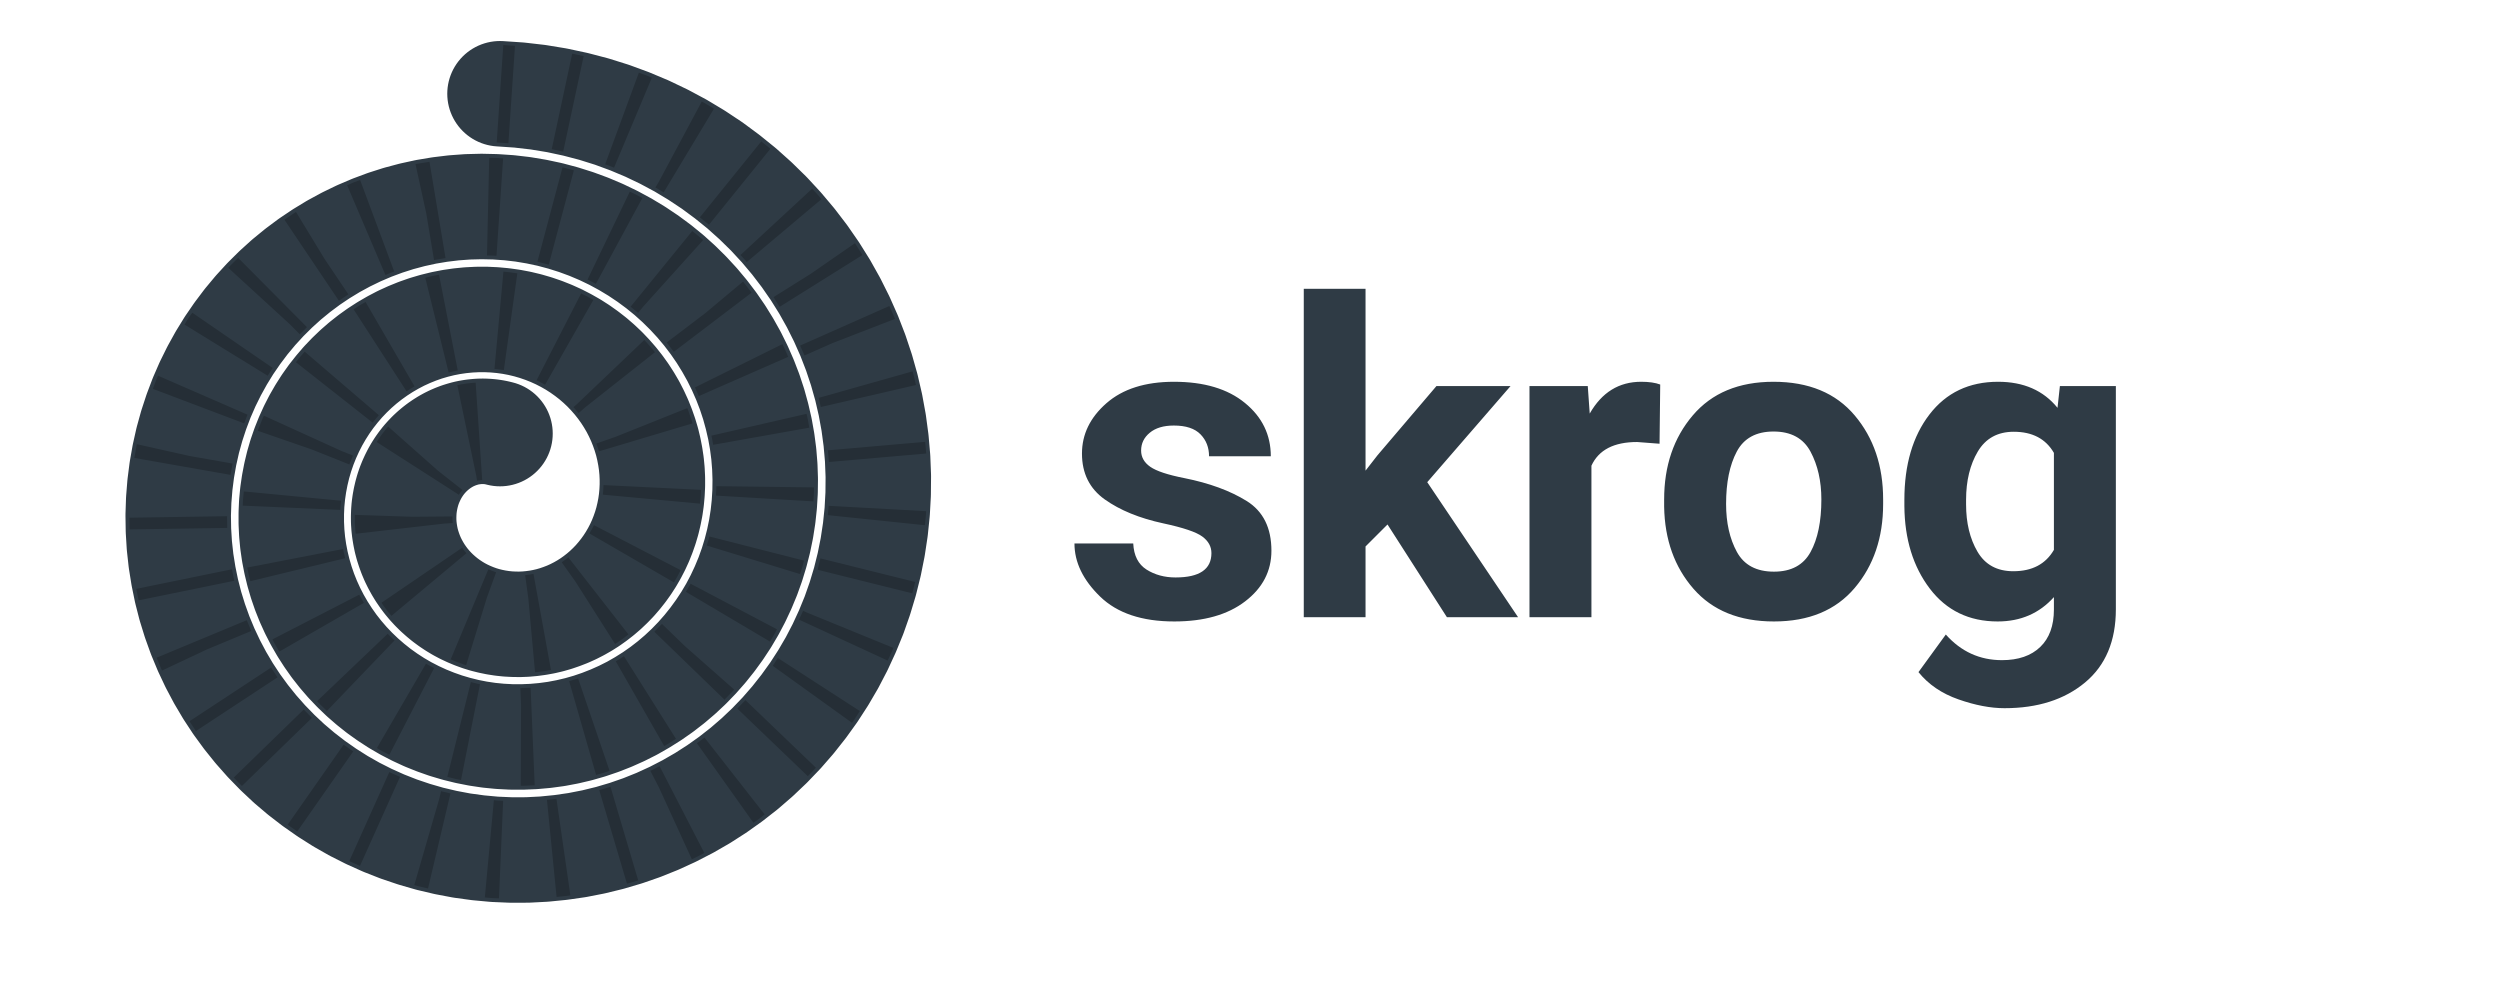
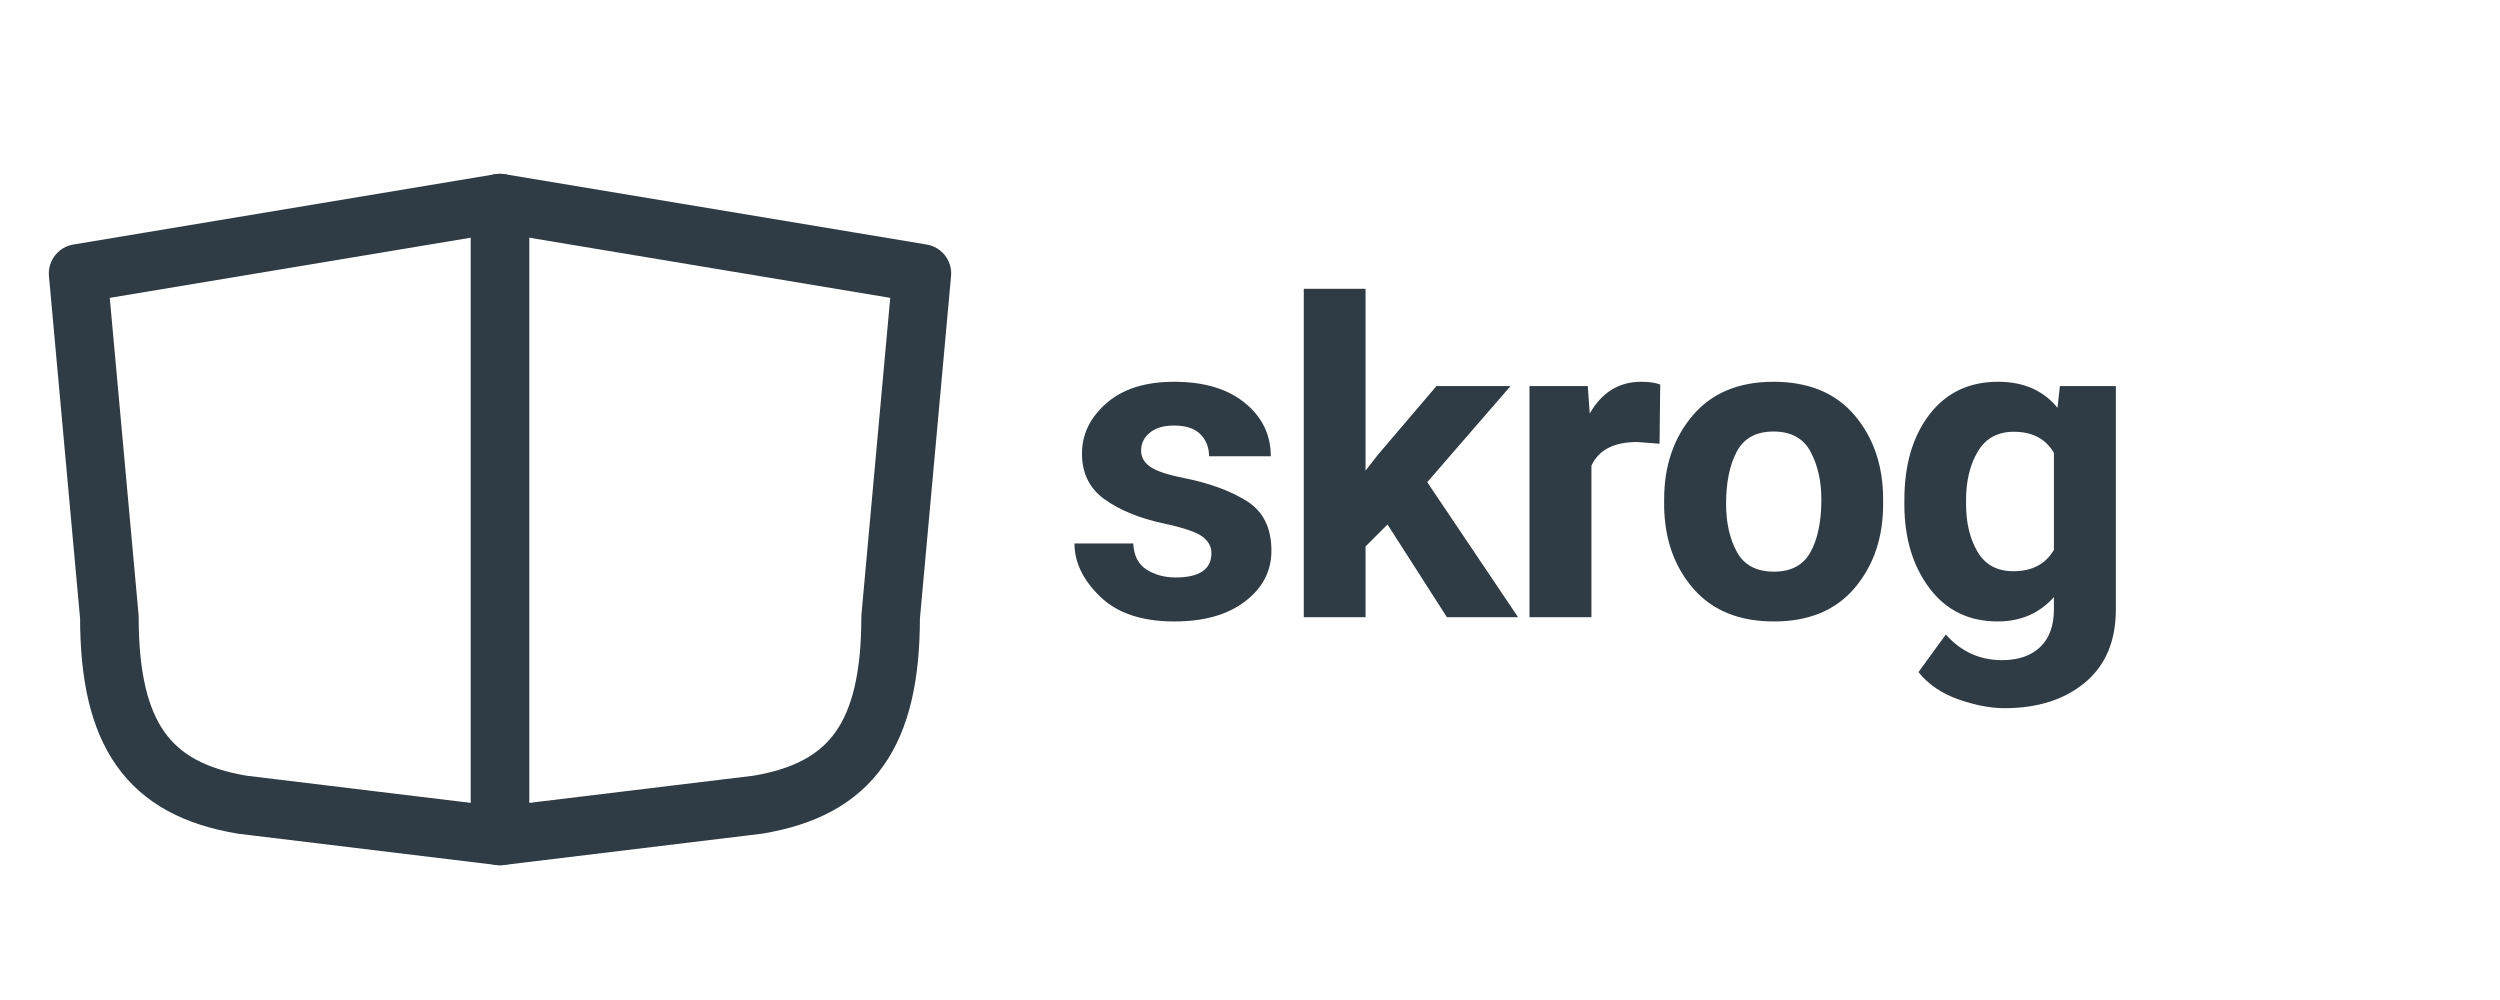
<svg xmlns="http://www.w3.org/2000/svg" viewBox="0 0 640 256" width="640" height="256" fill="none">
-   <path d="M128.00 24.00L132.89 24.33L137.75 24.89L142.56 25.68L147.32 26.70L152.02 27.93L156.65 29.38L161.19 31.05L165.64 32.92L169.99 35.00L174.23 37.27L178.34 39.74L182.33 42.39L186.17 45.23L189.88 48.23L193.42 51.40L196.81 54.72L200.03 58.20L203.07 61.81L205.94 65.56L208.62 69.43L211.11 73.41L213.40 77.50L215.49 81.68L217.38 85.94L219.06 90.28L220.53 94.69L221.79 99.15L222.83 103.65L223.66 108.19L224.27 112.75L224.67 117.33L224.85 121.91L224.81 126.48L224.56 131.03L224.09 135.56L223.41 140.05L222.52 144.50L221.43 148.88L220.13 153.20L218.64 157.45L216.94 161.61L215.06 165.68L213.00 169.64L210.75 173.49L208.33 177.23L205.74 180.83L202.99 184.31L200.09 187.64L197.04 190.82L193.85 193.85L190.53 196.72L187.08 199.42L183.52 201.95L179.86 204.30L176.09 206.47L172.23 208.46L168.30 210.26L164.29 211.87L160.23 213.28L156.11 214.50L151.94 215.52L147.75 216.34L143.52 216.95L139.29 217.37L135.05 217.59L130.82 217.60L126.60 217.42L122.40 217.03L118.23 216.46L114.11 215.68L110.04 214.72L106.03 213.56L102.09 212.23L98.22 210.71L94.44 209.01L90.76 207.15L87.17 205.11L83.70 202.91L80.34 200.56L77.10 198.06L73.99 195.42L71.02 192.63L68.19 189.72L65.51 186.69L62.98 183.54L60.60 180.28L58.39 176.92L56.35 173.47L54.48 169.94L52.78 166.33L51.25 162.65L49.91 158.92L48.74 155.14L47.76 151.31L46.97 147.45L46.35 143.58L45.92 139.68L45.68 135.78L45.62 131.88L45.75 128.00L46.06 124.14L46.55 120.30L47.22 116.50L48.06 112.75L49.08 109.05L50.27 105.42L51.62 101.85L53.14 98.36L54.82 94.96L56.65 91.65L58.63 88.43L60.76 85.33L63.02 82.33L65.42 79.45L67.94 76.70L70.58 74.08L73.33 71.59L76.20 69.24L79.16 67.03L82.21 64.98L85.35 63.07L88.57 61.32L91.85 59.73L95.20 58.30L98.61 57.03L102.05 55.93L105.54 55.00L109.06 54.23L112.60 53.64L116.15 53.21L119.71 52.95L123.27 52.86L126.82 52.94L130.35 53.18L133.86 53.59L137.33 54.17L140.76 54.90L144.14 55.80L147.47 56.85L150.73 58.05L153.92 59.40L157.04 60.90L160.07 62.54L163.01 64.31L165.86 66.22L168.61 68.25L171.25 70.40L173.77 72.67L176.18 75.05L178.47 77.53L180.63 80.11L182.66 82.78L184.56 85.54L186.31 88.37L187.93 91.27L189.40 94.24L190.73 97.27L191.91 100.34L192.94 103.46L193.81 106.62L194.54 109.80L195.11 113.00L195.53 116.21L195.79 119.44L195.90 122.66L195.86 125.87L195.67 129.06L195.33 132.24L194.84 135.38L194.20 138.49L193.42 141.55L192.50 144.56L191.44 147.52L190.24 150.41L188.92 153.23L187.47 155.98L185.89 158.65L184.19 161.23L182.38 163.72L180.46 166.12L178.44 168.41L176.32 170.60L174.10 172.68L171.80 174.64L169.41 176.49L166.95 178.21L164.41 179.81L161.82 181.29L159.16 182.63L156.45 183.84L153.70 184.92L150.91 185.87L148.09 186.68L145.24 187.35L142.38 187.89L139.50 188.28L136.62 188.54L133.73 188.66L130.86 188.65L128.00 188.50L125.16 188.22L122.35 187.80L119.57 187.25L116.83 186.57L114.13 185.77L111.49 184.84L108.90 183.80L106.37 182.63L103.91 181.36L101.52 179.97L99.21 178.47L96.98 176.88L94.84 175.18L92.79 173.40L90.83 171.52L88.97 169.57L87.21 167.53L85.55 165.42L84.01 163.24L82.57 161.00L81.25 158.71L80.04 156.36L78.95 153.97L77.98 151.54L77.13 149.07L76.40 146.58L75.79 144.06L75.30 141.53L74.93 138.99L74.69 136.44L74.57 133.90L74.57 131.36L74.68 128.84L74.92 126.33L75.28 123.85L75.75 121.40L76.33 118.98L77.02 116.61L77.83 114.27L78.74 111.99L79.75 109.77L80.86 107.60L82.07 105.50L83.37 103.46L84.76 101.50L86.24 99.62L87.79 97.81L89.43 96.09L91.13 94.46L92.91 92.91L94.75 91.46L96.65 90.10L98.60 88.84L100.60 87.68L102.64 86.61L104.72 85.66L106.84 84.80L108.98 84.05L111.15 83.41L113.34 82.87L115.54 82.44L117.74 82.12L119.95 81.90L122.16 81.79L124.36 81.78L126.55 81.88L128.72 82.08L130.87 82.38L132.99 82.78L135.08 83.28L137.14 83.88L139.15 84.57L141.12 85.35L143.04 86.22L144.91 87.18L146.72 88.21L148.47 89.33L150.16 90.53L151.78 91.79L153.33 93.13L154.81 94.53L156.21 96.00L157.54 97.52L158.78 99.09L159.95 100.72L161.02 102.38L162.02 104.09L162.92 105.84L163.74 107.62L164.46 109.42L165.10 111.25L165.65 113.09L166.10 114.96L166.46 116.83L166.74 118.70L166.92 120.58L167.01 122.45L167.01 124.31L166.92 126.16L166.75 128.00L166.49 129.82L166.14 131.61L165.72 133.37L165.21 135.10L164.62 136.79L163.96 138.45L163.22 140.06L162.41 141.62L161.53 143.14L160.59 144.60L159.58 146.01L158.51 147.36L157.39 148.66L156.21 149.88L154.98 151.05L153.71 152.14L152.39 153.17L151.04 154.13L149.64 155.02L148.22 155.83L146.77 156.57L145.29 157.24L143.79 157.82L142.28 158.34L140.75 158.78L139.21 159.14L137.67 159.42L136.12 159.63L134.58 159.77L133.04 159.83L131.51 159.81L130.00 159.73L128.50 159.57L127.02 159.34L125.56 159.04L124.12 158.68L122.72 158.25L121.35 157.75L120.01 157.19L118.71 156.58L117.45 155.91L116.24 155.18L115.07 154.40L113.94 153.57L112.87 152.69L111.84 151.77L110.87 150.81L109.95 149.81L109.09 148.78L108.29 147.71L107.54 146.61L106.86 145.49L106.23 144.34L105.66 143.18L105.16 142.00L104.72 140.80L104.33 139.59L104.01 138.38L103.76 137.16L103.56 135.94L103.42 134.72L103.34 133.51L103.33 132.31L103.37 131.11L103.46 129.93L103.62 128.77L103.83 127.62L104.09 126.50L104.40 125.39L104.76 124.32L105.18 123.27L105.64 122.26L106.14 121.27L106.68 120.33L107.27 119.41L107.89 118.54L108.55 117.70L109.25 116.91L109.97 116.16L110.73 115.45L111.51 114.79L112.31 114.17L113.14 113.60L113.98 113.07L114.84 112.59L115.71 112.16L116.60 111.78L117.49 111.44L118.39 111.16L119.29 110.91L120.20 110.72L121.10 110.58L122.00 110.48L122.89 110.42L123.78 110.41L124.65 110.45L125.51 110.52L126.36 110.64L127.19 110.80L128.00 111.00" stroke="#2F3B45" stroke-width="27" stroke-linecap="round" stroke-linejoin="round" />
-   <path d="M128.00 24.00L132.89 24.33L137.75 24.89L142.56 25.68L147.32 26.70L152.02 27.93L156.65 29.38L161.19 31.05L165.64 32.92L169.99 35.00L174.23 37.27L178.34 39.74L182.33 42.39L186.17 45.23L189.88 48.23L193.42 51.40L196.81 54.72L200.03 58.20L203.07 61.81L205.94 65.56L208.62 69.43L211.11 73.41L213.40 77.50L215.49 81.68L217.38 85.94L219.06 90.28L220.53 94.69L221.79 99.15L222.83 103.65L223.66 108.19L224.27 112.75L224.67 117.33L224.85 121.91L224.81 126.48L224.56 131.03L224.09 135.56L223.41 140.05L222.52 144.50L221.43 148.88L220.13 153.20L218.64 157.45L216.94 161.61L215.06 165.68L213.00 169.64L210.75 173.49L208.33 177.23L205.74 180.83L202.99 184.31L200.09 187.64L197.04 190.82L193.85 193.85L190.53 196.72L187.08 199.42L183.52 201.95L179.86 204.30L176.09 206.47L172.23 208.46L168.30 210.26L164.29 211.87L160.23 213.28L156.11 214.50L151.94 215.52L147.75 216.34L143.52 216.95L139.29 217.37L135.05 217.59L130.82 217.60L126.60 217.42L122.40 217.03L118.23 216.46L114.11 215.68L110.04 214.72L106.03 213.56L102.09 212.23L98.22 210.71L94.44 209.01L90.76 207.15L87.17 205.11L83.70 202.91L80.34 200.56L77.10 198.06L73.99 195.42L71.02 192.63L68.19 189.72L65.51 186.69L62.98 183.54L60.60 180.28L58.39 176.92L56.35 173.47L54.48 169.94L52.78 166.33L51.25 162.65L49.91 158.92L48.74 155.14L47.76 151.31L46.97 147.45L46.35 143.58L45.92 139.68L45.68 135.78L45.62 131.88L45.75 128.00L46.06 124.14L46.55 120.30L47.22 116.50L48.06 112.75L49.08 109.05L50.27 105.42L51.62 101.85L53.14 98.36L54.82 94.96L56.65 91.65L58.63 88.43L60.76 85.33L63.02 82.33L65.42 79.45L67.94 76.70L70.58 74.08L73.33 71.59L76.20 69.24L79.16 67.03L82.21 64.98L85.35 63.07L88.57 61.32L91.85 59.73L95.20 58.30L98.61 57.03L102.05 55.93L105.54 55.00L109.06 54.23L112.60 53.64L116.15 53.21L119.71 52.95L123.27 52.86L126.82 52.94L130.35 53.18L133.86 53.59L137.33 54.17L140.76 54.90L144.14 55.80L147.47 56.85L150.73 58.05L153.92 59.40L157.04 60.90L160.07 62.54L163.01 64.31L165.86 66.22L168.61 68.25L171.25 70.40L173.77 72.67L176.18 75.05L178.47 77.53L180.63 80.11L182.66 82.78L184.56 85.54L186.31 88.37L187.93 91.27L189.40 94.24L190.73 97.27L191.91 100.34L192.94 103.46L193.81 106.62L194.54 109.80L195.11 113.00L195.53 116.21L195.79 119.44L195.90 122.66L195.86 125.87L195.67 129.06L195.33 132.24L194.84 135.38L194.20 138.49L193.42 141.55L192.50 144.56L191.44 147.52L190.24 150.41L188.92 153.23L187.47 155.98L185.89 158.65L184.19 161.23L182.38 163.72L180.46 166.12L178.44 168.41L176.32 170.60L174.10 172.68L171.80 174.64L169.41 176.49L166.95 178.21L164.41 179.81L161.82 181.29L159.16 182.63L156.45 183.84L153.70 184.92L150.91 185.87L148.09 186.68L145.24 187.35L142.38 187.89L139.50 188.28L136.62 188.54L133.73 188.66L130.86 188.65L128.00 188.50L125.16 188.22L122.35 187.80L119.57 187.25L116.83 186.57L114.13 185.77L111.49 184.84L108.90 183.80L106.37 182.63L103.91 181.36L101.52 179.97L99.21 178.47L96.98 176.88L94.84 175.18L92.79 173.40L90.83 171.52L88.97 169.57L87.21 167.53L85.55 165.42L84.01 163.24L82.57 161.00L81.25 158.71L80.04 156.36L78.95 153.97L77.98 151.54L77.13 149.07L76.40 146.58L75.79 144.06L75.30 141.53L74.93 138.99L74.69 136.44L74.57 133.90L74.57 131.36L74.68 128.84L74.92 126.33L75.28 123.85L75.75 121.40L76.33 118.98L77.02 116.61L77.83 114.27L78.74 111.99L79.75 109.77L80.86 107.60L82.07 105.50L83.37 103.46L84.76 101.50L86.24 99.62L87.79 97.81L89.43 96.09L91.13 94.46L92.91 92.91L94.75 91.46L96.65 90.10L98.60 88.84L100.60 87.68L102.64 86.61L104.72 85.66L106.84 84.80L108.98 84.05L111.15 83.41L113.34 82.87L115.54 82.44L117.74 82.12L119.95 81.90L122.16 81.79L124.36 81.78L126.55 81.88L128.72 82.08L130.87 82.38L132.99 82.78L135.08 83.28L137.14 83.88L139.15 84.57L141.12 85.35L143.04 86.22L144.91 87.18L146.72 88.21L148.47 89.33L150.16 90.53L151.78 91.79L153.33 93.13L154.81 94.53L156.21 96.00L157.54 97.52L158.78 99.09L159.95 100.72L161.02 102.38L162.02 104.09L162.92 105.84L163.74 107.62L164.46 109.42L165.10 111.25L165.65 113.09L166.10 114.96L166.46 116.83L166.74 118.70L166.92 120.58L167.01 122.45L167.01 124.31L166.92 126.16L166.75 128.00L166.49 129.82L166.14 131.61L165.72 133.37L165.21 135.10L164.62 136.79L163.96 138.45L163.22 140.06L162.41 141.62L161.53 143.14L160.59 144.60L159.58 146.01L158.51 147.36L157.39 148.66L156.21 149.88L154.98 151.05L153.71 152.14L152.39 153.17L151.04 154.13L149.64 155.02L148.22 155.83L146.77 156.57L145.29 157.24L143.79 157.82L142.28 158.34L140.75 158.78L139.21 159.14L137.67 159.42L136.12 159.63L134.58 159.77L133.04 159.83L131.51 159.81L130.00 159.73L128.50 159.57L127.02 159.34L125.56 159.04L124.12 158.68L122.72 158.25L121.35 157.75L120.01 157.19L118.71 156.58L117.45 155.91L116.24 155.18L115.07 154.40L113.94 153.57L112.87 152.69L111.84 151.77L110.87 150.81L109.95 149.81L109.09 148.78L108.29 147.71L107.54 146.61L106.86 145.49L106.23 144.34L105.66 143.18L105.16 142.00L104.72 140.80L104.33 139.59L104.01 138.38L103.76 137.16L103.56 135.94L103.42 134.72L103.34 133.51L103.33 132.31L103.37 131.11L103.46 129.93L103.62 128.77L103.83 127.62L104.09 126.50L104.40 125.39L104.76 124.32L105.18 123.27L105.64 122.26L106.14 121.27L106.68 120.33L107.27 119.41L107.89 118.54L108.55 117.70L109.25 116.91L109.97 116.16L110.73 115.45L111.51 114.79L112.31 114.17L113.14 113.60L113.98 113.07L114.84 112.59L115.71 112.16L116.60 111.78L117.49 111.44L118.39 111.16L119.29 110.91L120.20 110.72L121.10 110.58L122.00 110.48L122.89 110.42L123.78 110.41L124.65 110.45L125.51 110.52L126.36 110.64L127.19 110.80L128.00 111.00" stroke="#000" stroke-opacity="0.22" stroke-width="25" stroke-linecap="butt" stroke-dasharray="3 13" />
+   <g stroke="#2F3B45" stroke-width="15" stroke-linejoin="round" stroke-linecap="round">
+     <path d="M128 52 L236 70 L228 158 C228 188 218 202 194 206 L128 214 L62 206 C38 202 28 188 28 158 L20 70 Z" />
+     <path d="M128 52 L128 214" />
+   </g>
  <text x="272" y="158" font-family="Segoe UI, system-ui, -apple-system, Roboto, sans-serif" font-size="112" font-weight="700" letter-spacing="-2" fill="#2F3B45">skrog</text>
</svg>
